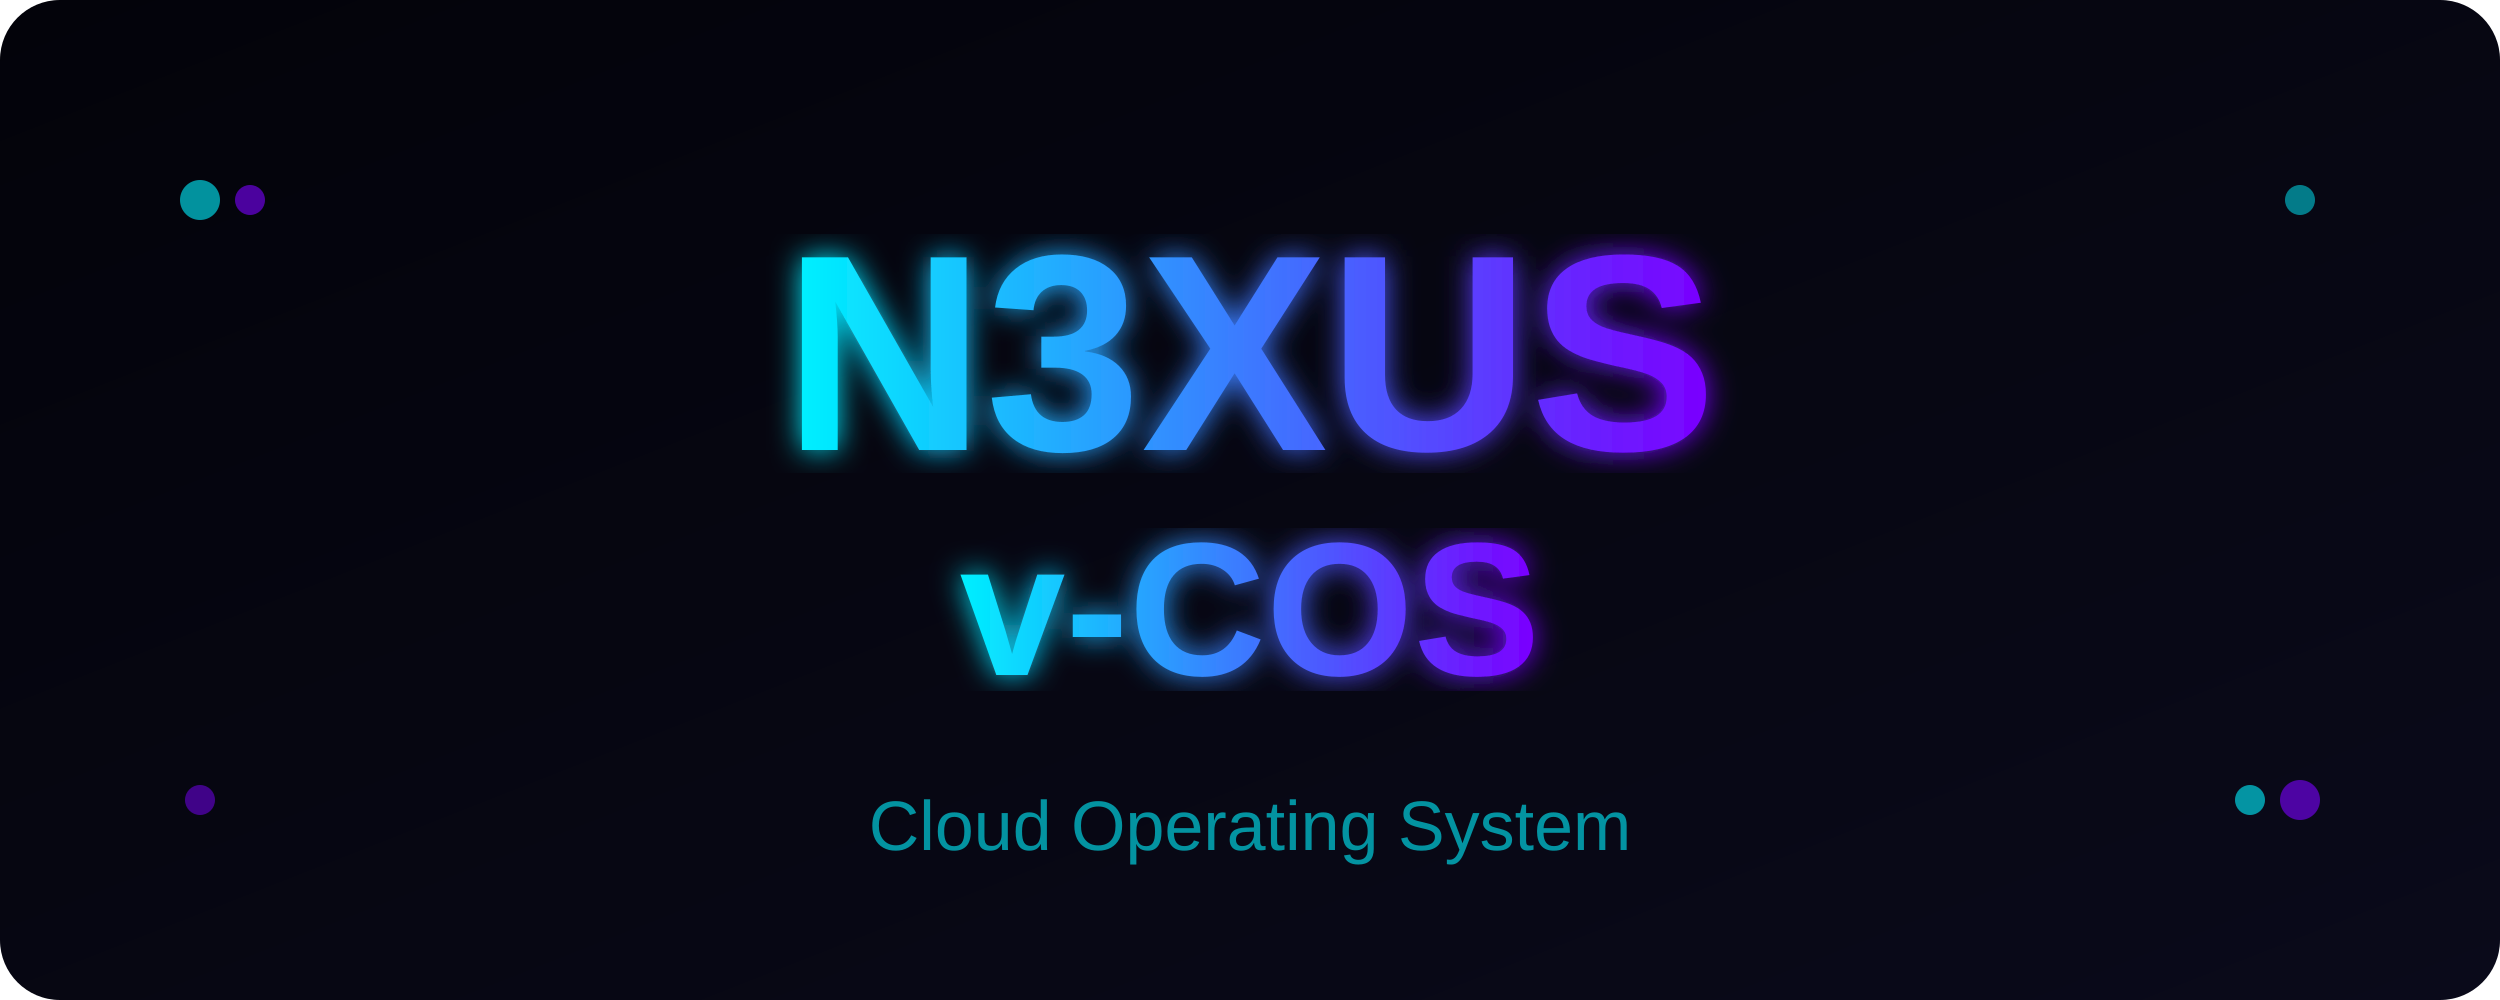
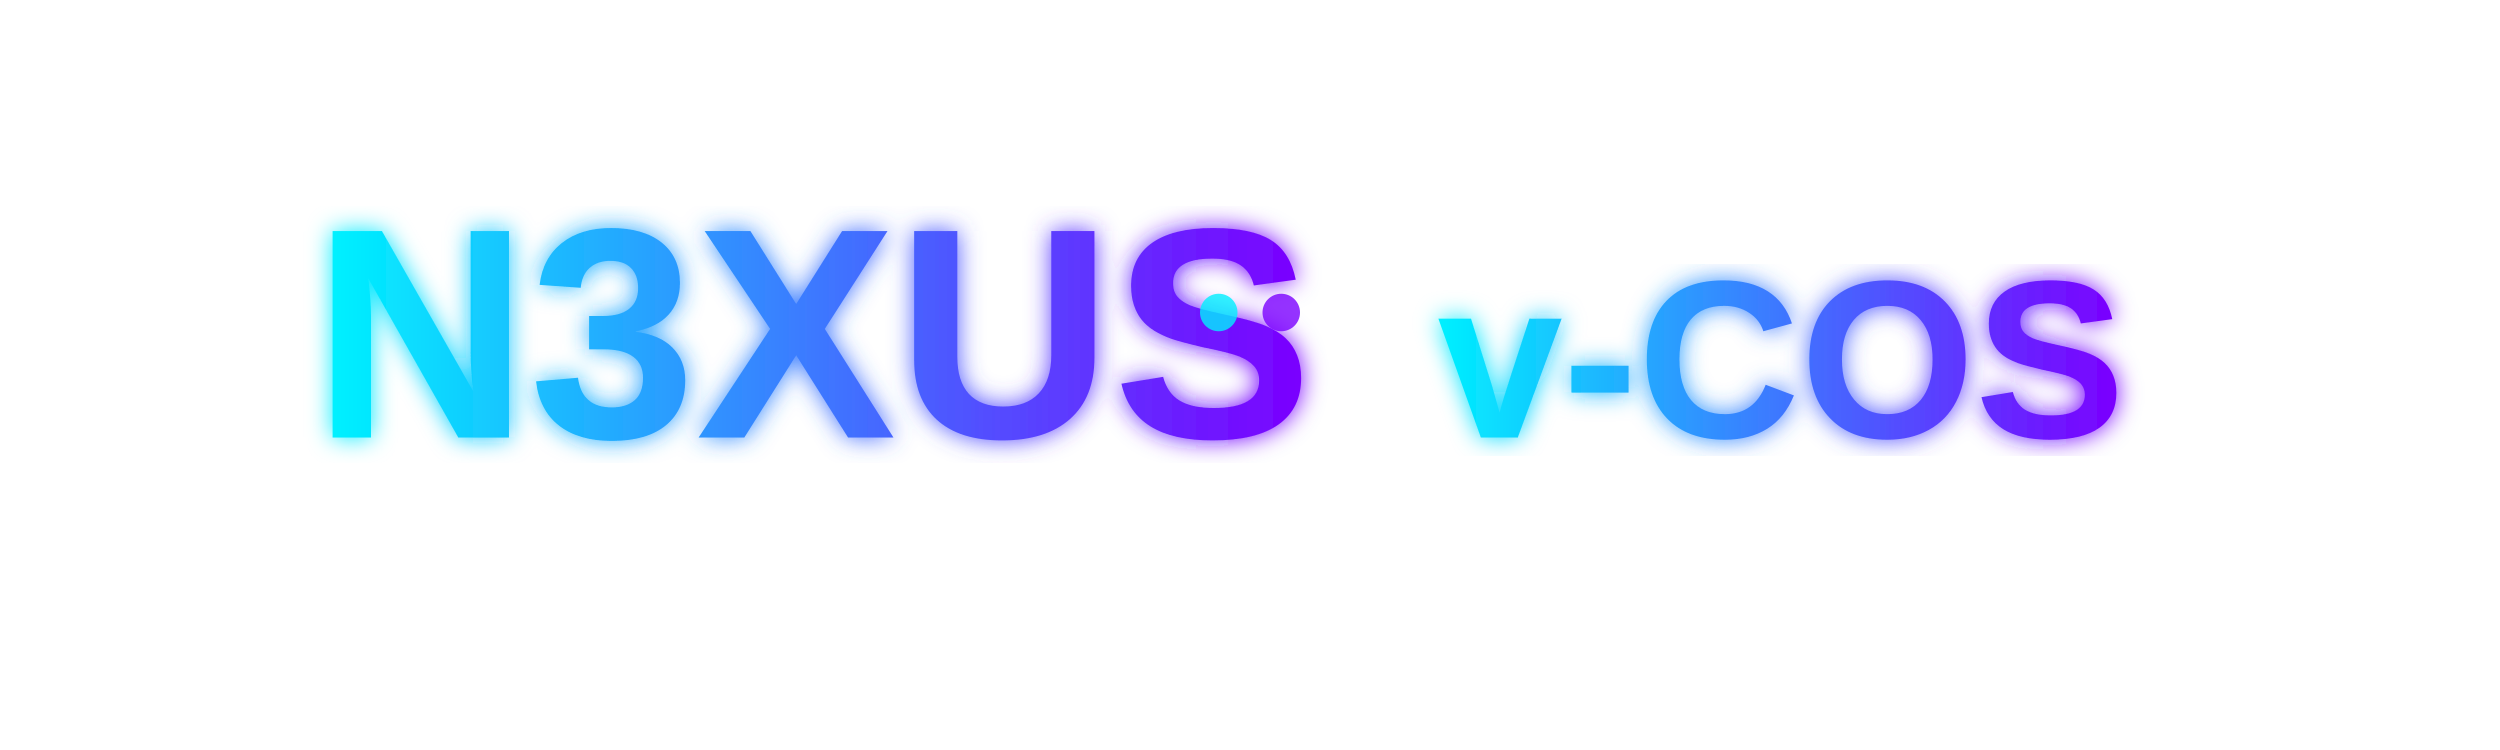
- <svg xmlns="http://www.w3.org/2000/svg" width="500" height="200" viewBox="0 0 500 200">
+ <svg xmlns="http://www.w3.org/2000/svg" width="400" height="120" viewBox="0 0 400 120">
  <defs>
    <linearGradient id="holoGradient" x1="0%" y1="0%" x2="100%" y2="0%">
      <stop offset="0%" style="stop-color:#00F0FF;stop-opacity:1" />
      <stop offset="100%" style="stop-color:#7A00FF;stop-opacity:1" />
    </linearGradient>
-     <linearGradient id="bgGradient" x1="0%" y1="0%" x2="100%" y2="100%">
-       <stop offset="0%" style="stop-color:#03030a;stop-opacity:1" />
-       <stop offset="100%" style="stop-color:#0a0a1a;stop-opacity:1" />
-     </linearGradient>
    <filter id="glow">
-       <feGaussianBlur stdDeviation="3" result="coloredBlur" />
+       <feGaussianBlur stdDeviation="2" result="coloredBlur" />
      <feMerge>
        <feMergeNode in="coloredBlur" />
        <feMergeNode in="SourceGraphic" />
      </feMerge>
    </filter>
-     <filter id="shadow">
-       <feDropShadow dx="0" dy="2" stdDeviation="4" flood-opacity="0.3" />
-     </filter>
  </defs>
-   <rect width="500" height="200" fill="url(#bgGradient)" rx="12" />
-   <text x="250" y="90" font-family="Arial, sans-serif" font-size="56" font-weight="700" text-anchor="middle" fill="url(#holoGradient)" filter="url(#glow)">N3XUS</text>
-   <text x="250" y="135" font-family="Arial, sans-serif" font-size="38" font-weight="600" text-anchor="middle" fill="url(#holoGradient)" filter="url(#glow)">v-COS</text>
-   <text x="250" y="170" font-family="Arial, sans-serif" font-size="14" font-weight="400" text-anchor="middle" fill="#00F0FF" opacity="0.6">
-     Cloud Operating System
-   </text>
-   <line x1="100" y1="150" x2="200" y2="150" stroke="url(#holoGradient)" stroke-width="2" opacity="0.4" />
-   <line x1="300" y1="150" x2="400" y2="150" stroke="url(#holoGradient)" stroke-width="2" opacity="0.4" />
-   <circle cx="40" cy="40" r="4" fill="#00F0FF" opacity="0.6" />
-   <circle cx="50" cy="40" r="3" fill="#7A00FF" opacity="0.6" />
-   <circle cx="460" cy="160" r="4" fill="#7A00FF" opacity="0.6" />
-   <circle cx="450" cy="160" r="3" fill="#00F0FF" opacity="0.6" />
-   <circle cx="460" cy="40" r="3" fill="#00F0FF" opacity="0.5" />
-   <circle cx="40" cy="160" r="3" fill="#7A00FF" opacity="0.5" />
+   <text x="50" y="70" font-family="Arial, sans-serif" font-size="48" font-weight="700" fill="url(#holoGradient)" filter="url(#glow)">N3XUS</text>
+   <text x="230" y="70" font-family="Arial, sans-serif" font-size="36" font-weight="600" fill="url(#holoGradient)" filter="url(#glow)">v-COS</text>
+   <line x1="20" y1="85" x2="180" y2="85" stroke="url(#holoGradient)" stroke-width="2" opacity="0.6" />
+   <line x1="220" y1="85" x2="360" y2="85" stroke="url(#holoGradient)" stroke-width="1.5" opacity="0.5" />
+   <circle cx="195" cy="50" r="3" fill="#00F0FF" opacity="0.8" />
+   <circle cx="205" cy="50" r="3" fill="#7A00FF" opacity="0.8" />
</svg>
